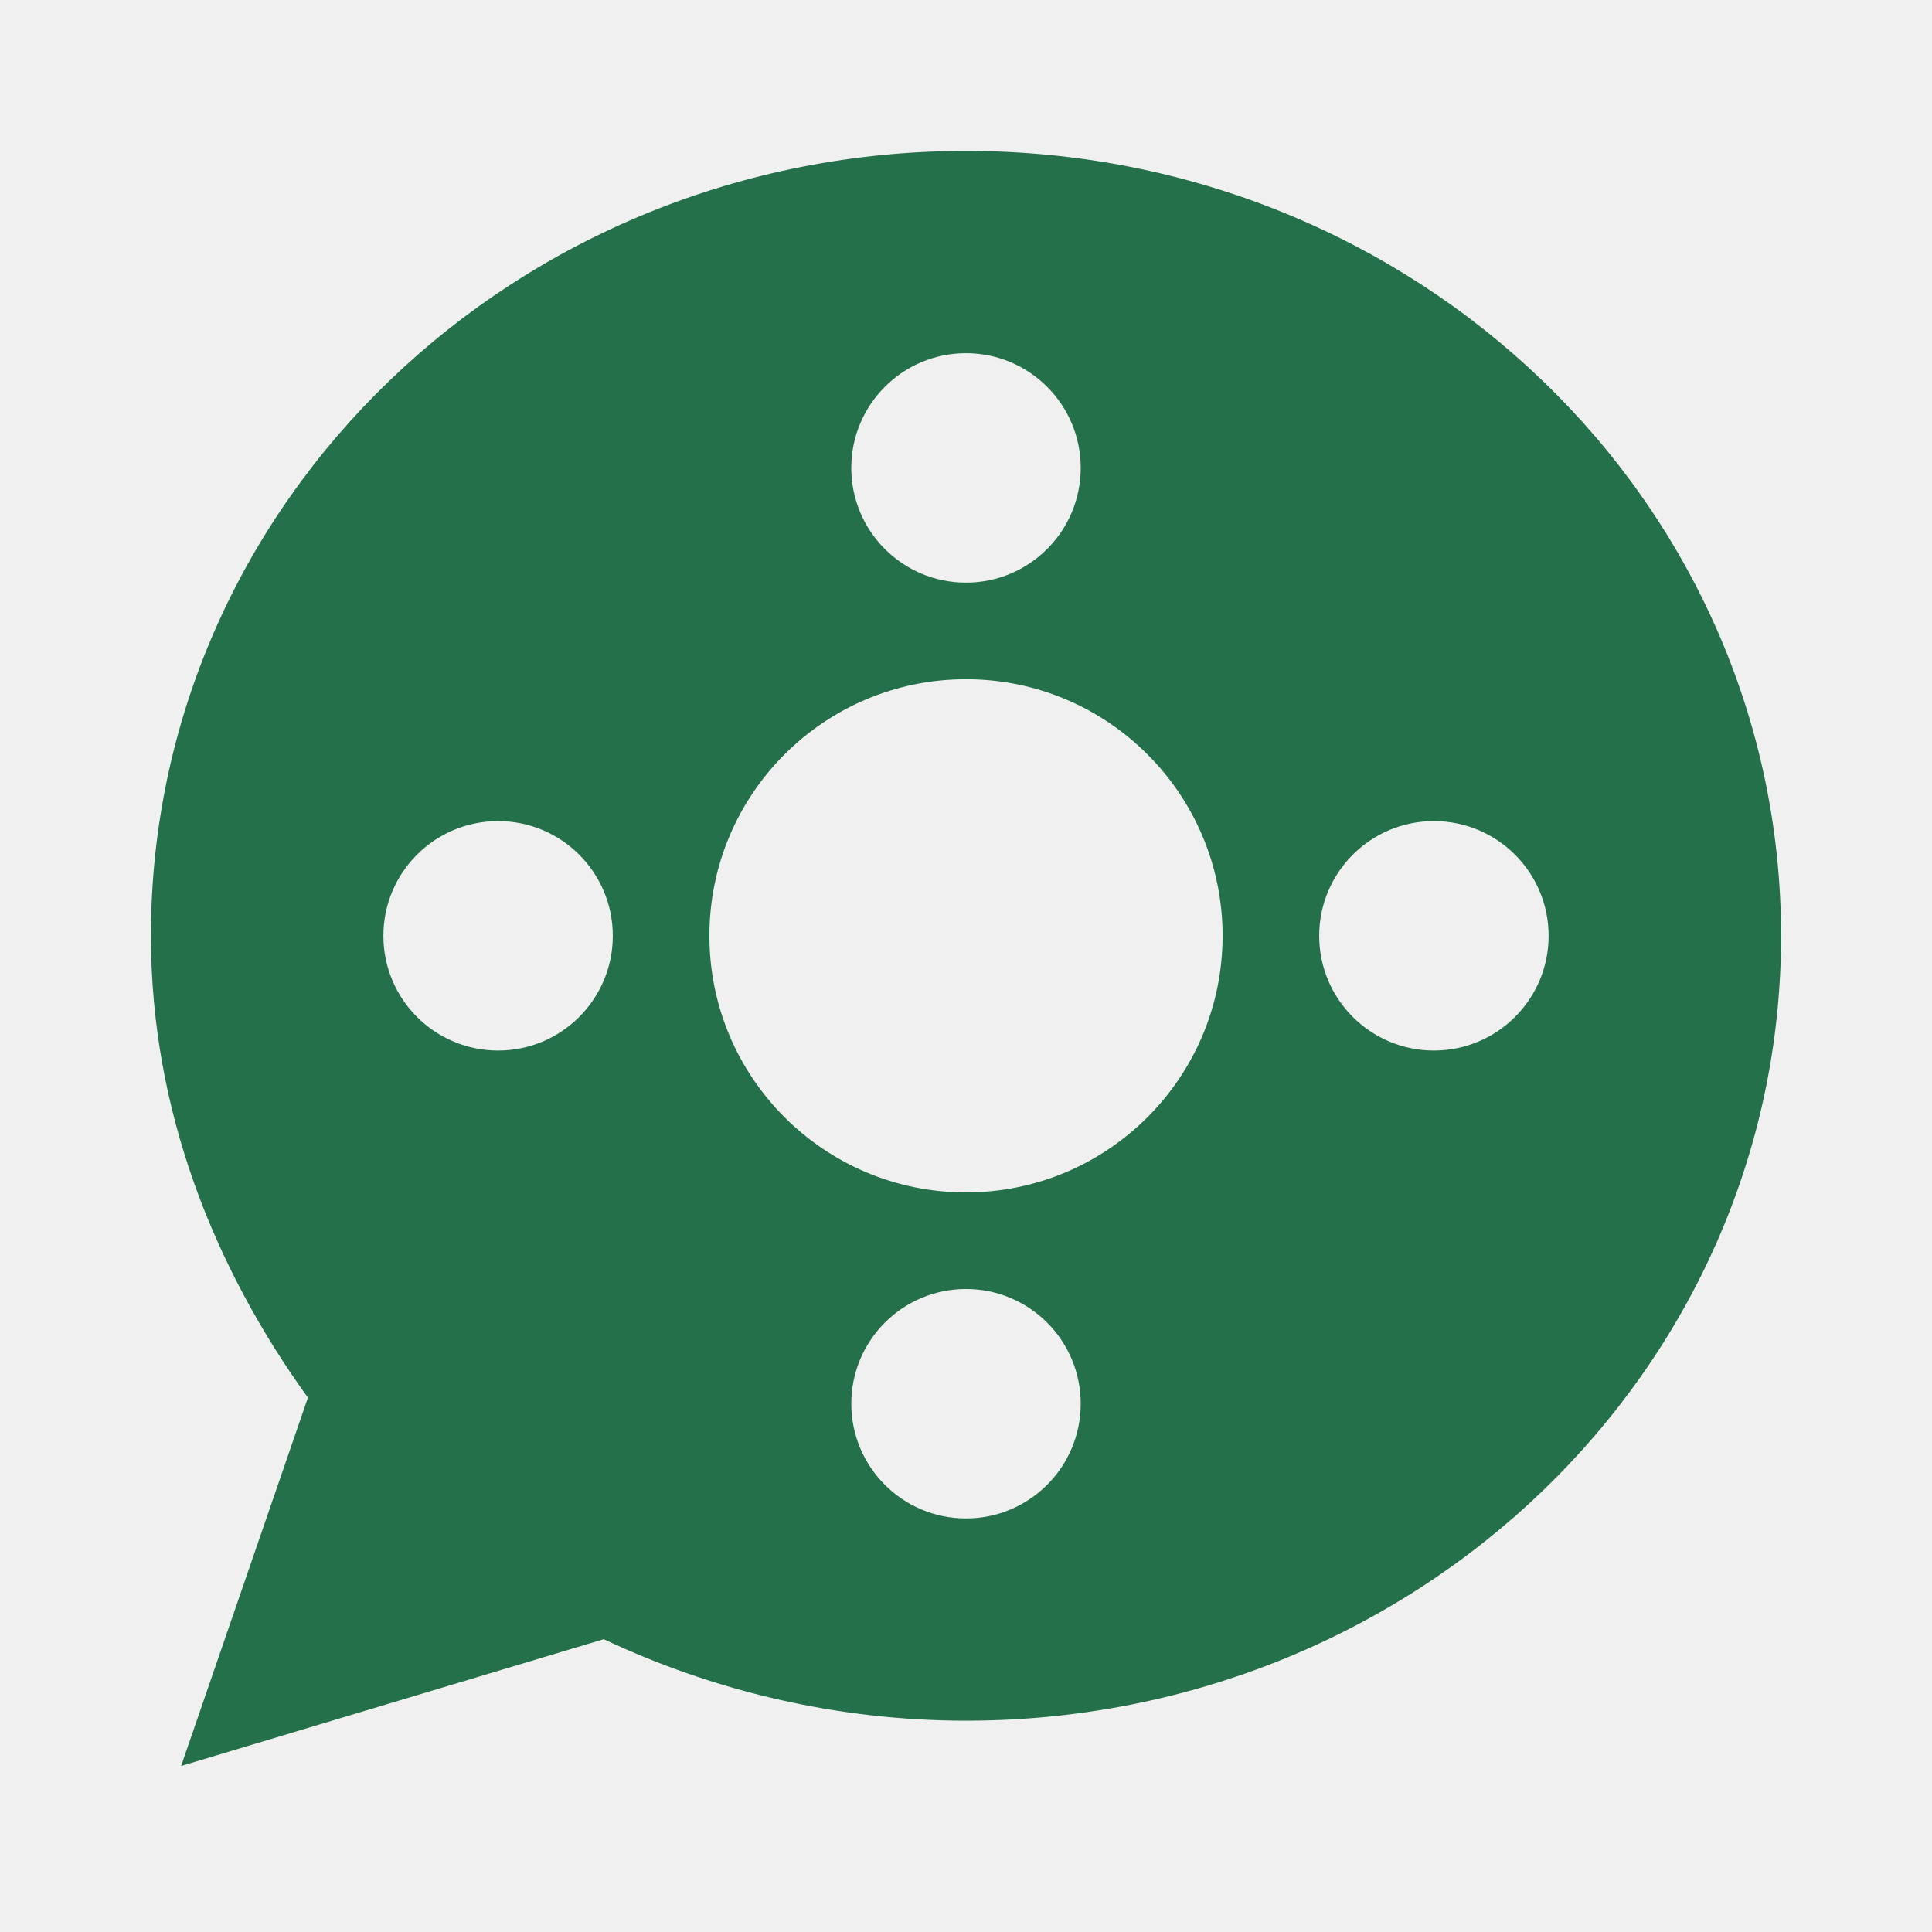
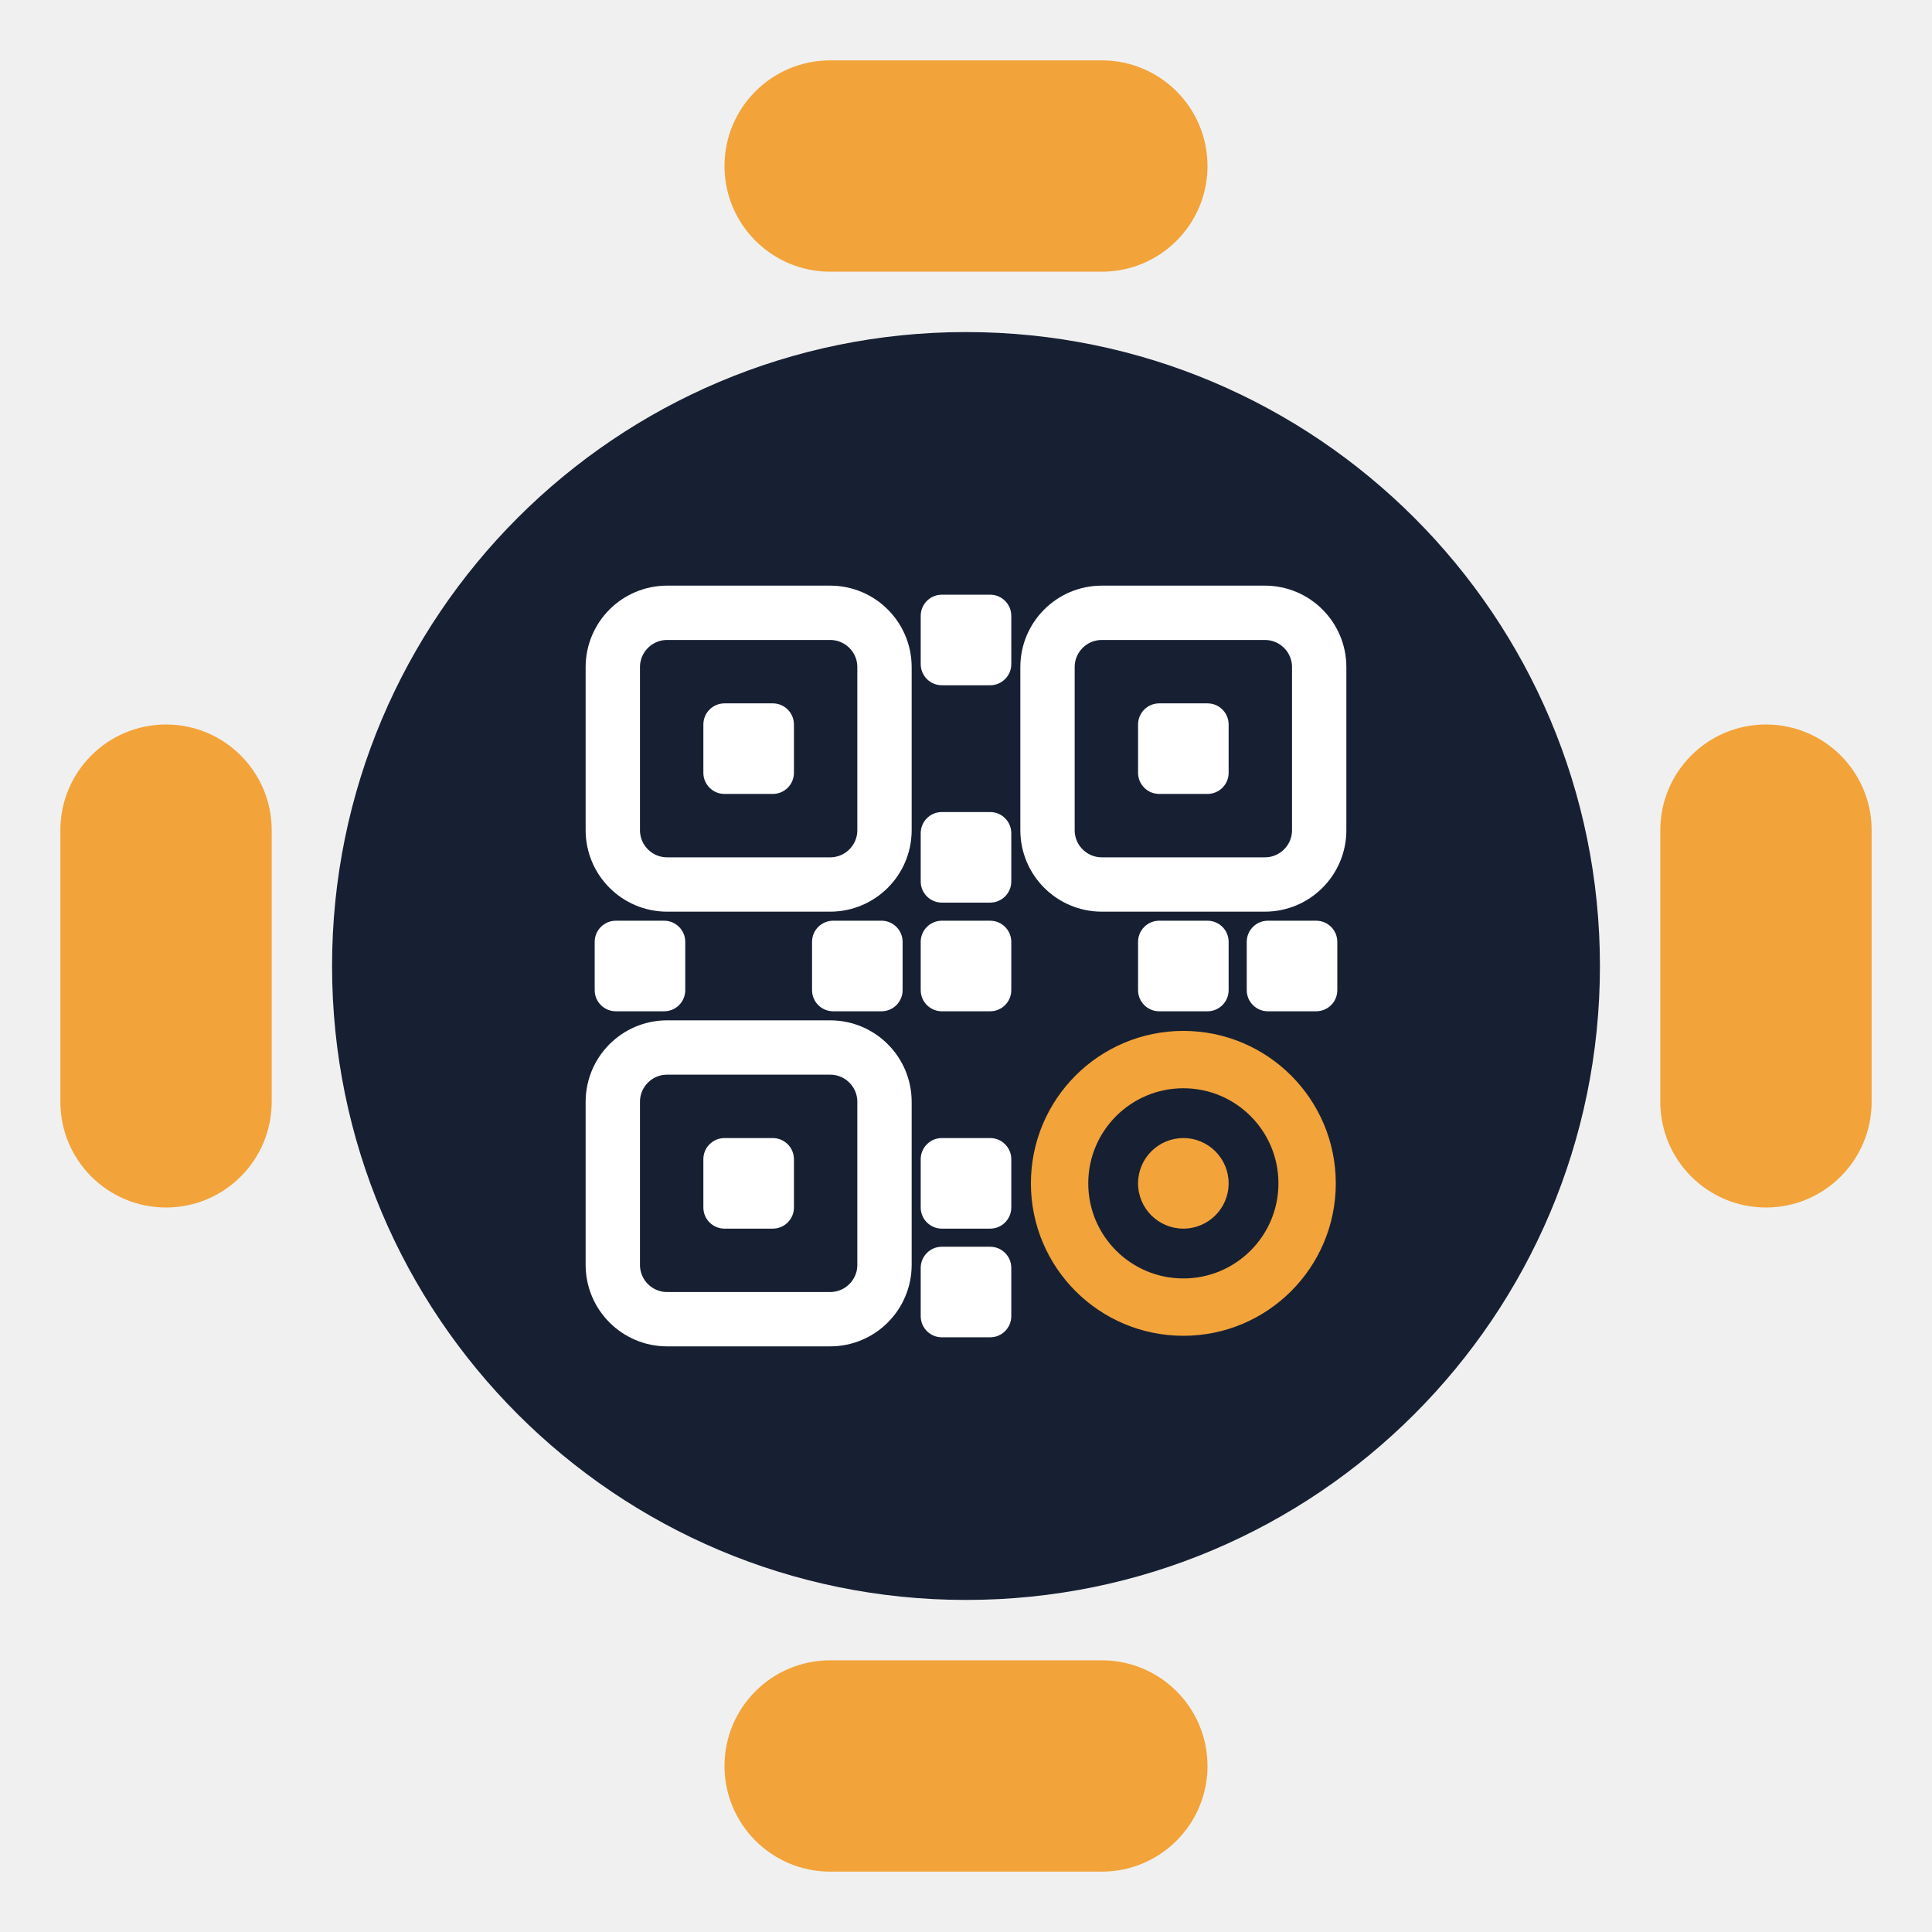
<svg xmlns="http://www.w3.org/2000/svg" viewBox="0 0 64 64">
-   <path fill="#24704a" fill-rule="evenodd" d="M32 5C46.9 5 59 16.6 59 31S46.9 57 32 57c-4.3 0-8.4-1-12-2.7L6 58.5l4.2-12.2C7.1 42 5 36.8 5 31 5 16.6 17.1 5 32 5ZM23.5 31a8.5 8.5 0 1 0 17 0a8.5 8.5 0 1 0-17 0ZM28.2 15.5a3.8 3.8 0 1 0 7.6 0a3.8 3.8 0 1 0-7.6 0ZM43.7 31a3.8 3.8 0 1 0 7.6 0a3.8 3.8 0 1 0-7.6 0ZM28.2 46.5a3.8 3.8 0 1 0 7.6 0a3.8 3.8 0 1 0-7.6 0ZM12.7 31a3.8 3.8 0 1 0 7.6 0a3.8 3.8 0 1 0-7.6 0Z" />
+   <g fill="#f2a33a">
+     <rect x="24" y="2" width="16" height="7" rx="3.5" />
+     <rect x="24" y="55" width="16" height="7" rx="3.5" />
+     <rect x="2" y="24" width="7" height="16" rx="3.5" />
+     <rect x="55" y="24" width="7" height="16" rx="3.5" />
+   </g>
+   <circle cx="32" cy="32" r="21" fill="#172033" />
+   <g fill="#fff">
+     <rect x="20.3" y="20.3" width="9" height="9" rx="1.8" fill="none" stroke="#fff" stroke-width="1.8" />
+     <rect x="23.3" y="23.3" width="3" height="3" rx=".7" />
+     <rect x="34.7" y="20.3" width="9" height="9" rx="1.8" fill="none" stroke="#fff" stroke-width="1.8" />
+     <rect x="37.7" y="23.3" width="3" height="3" rx=".7" />
+     <rect x="20.3" y="34.7" width="9" height="9" rx="1.8" fill="none" stroke="#fff" stroke-width="1.8" />
+     <rect x="23.3" y="37.7" width="3" height="3" rx=".7" />
+     <rect x="30.5" y="19.7" width="3" height="3" rx=".7" />
+     <rect x="30.5" y="26.9" width="3" height="3" rx=".7" />
+     <rect x="19.7" y="30.5" width="3" height="3" rx=".7" />
+     <rect x="26.9" y="30.5" width="3" height="3" rx=".7" />
+     <rect x="30.5" y="30.5" width="3" height="3" rx=".7" />
+     <rect x="37.7" y="30.5" width="3" height="3" rx=".7" />
+     <rect x="41.3" y="30.5" width="3" height="3" rx=".7" />
+     <rect x="30.5" y="37.7" width="3" height="3" rx=".7" />
+     <rect x="30.5" y="41.3" width="3" height="3" rx=".7" />
+   </g>
+   <circle cx="39.2" cy="39.2" r="4.1" fill="none" stroke="#f2a33a" stroke-width="1.9" />
+   <circle cx="39.2" cy="39.2" r="1.5" fill="#f2a33a" />
</svg>
